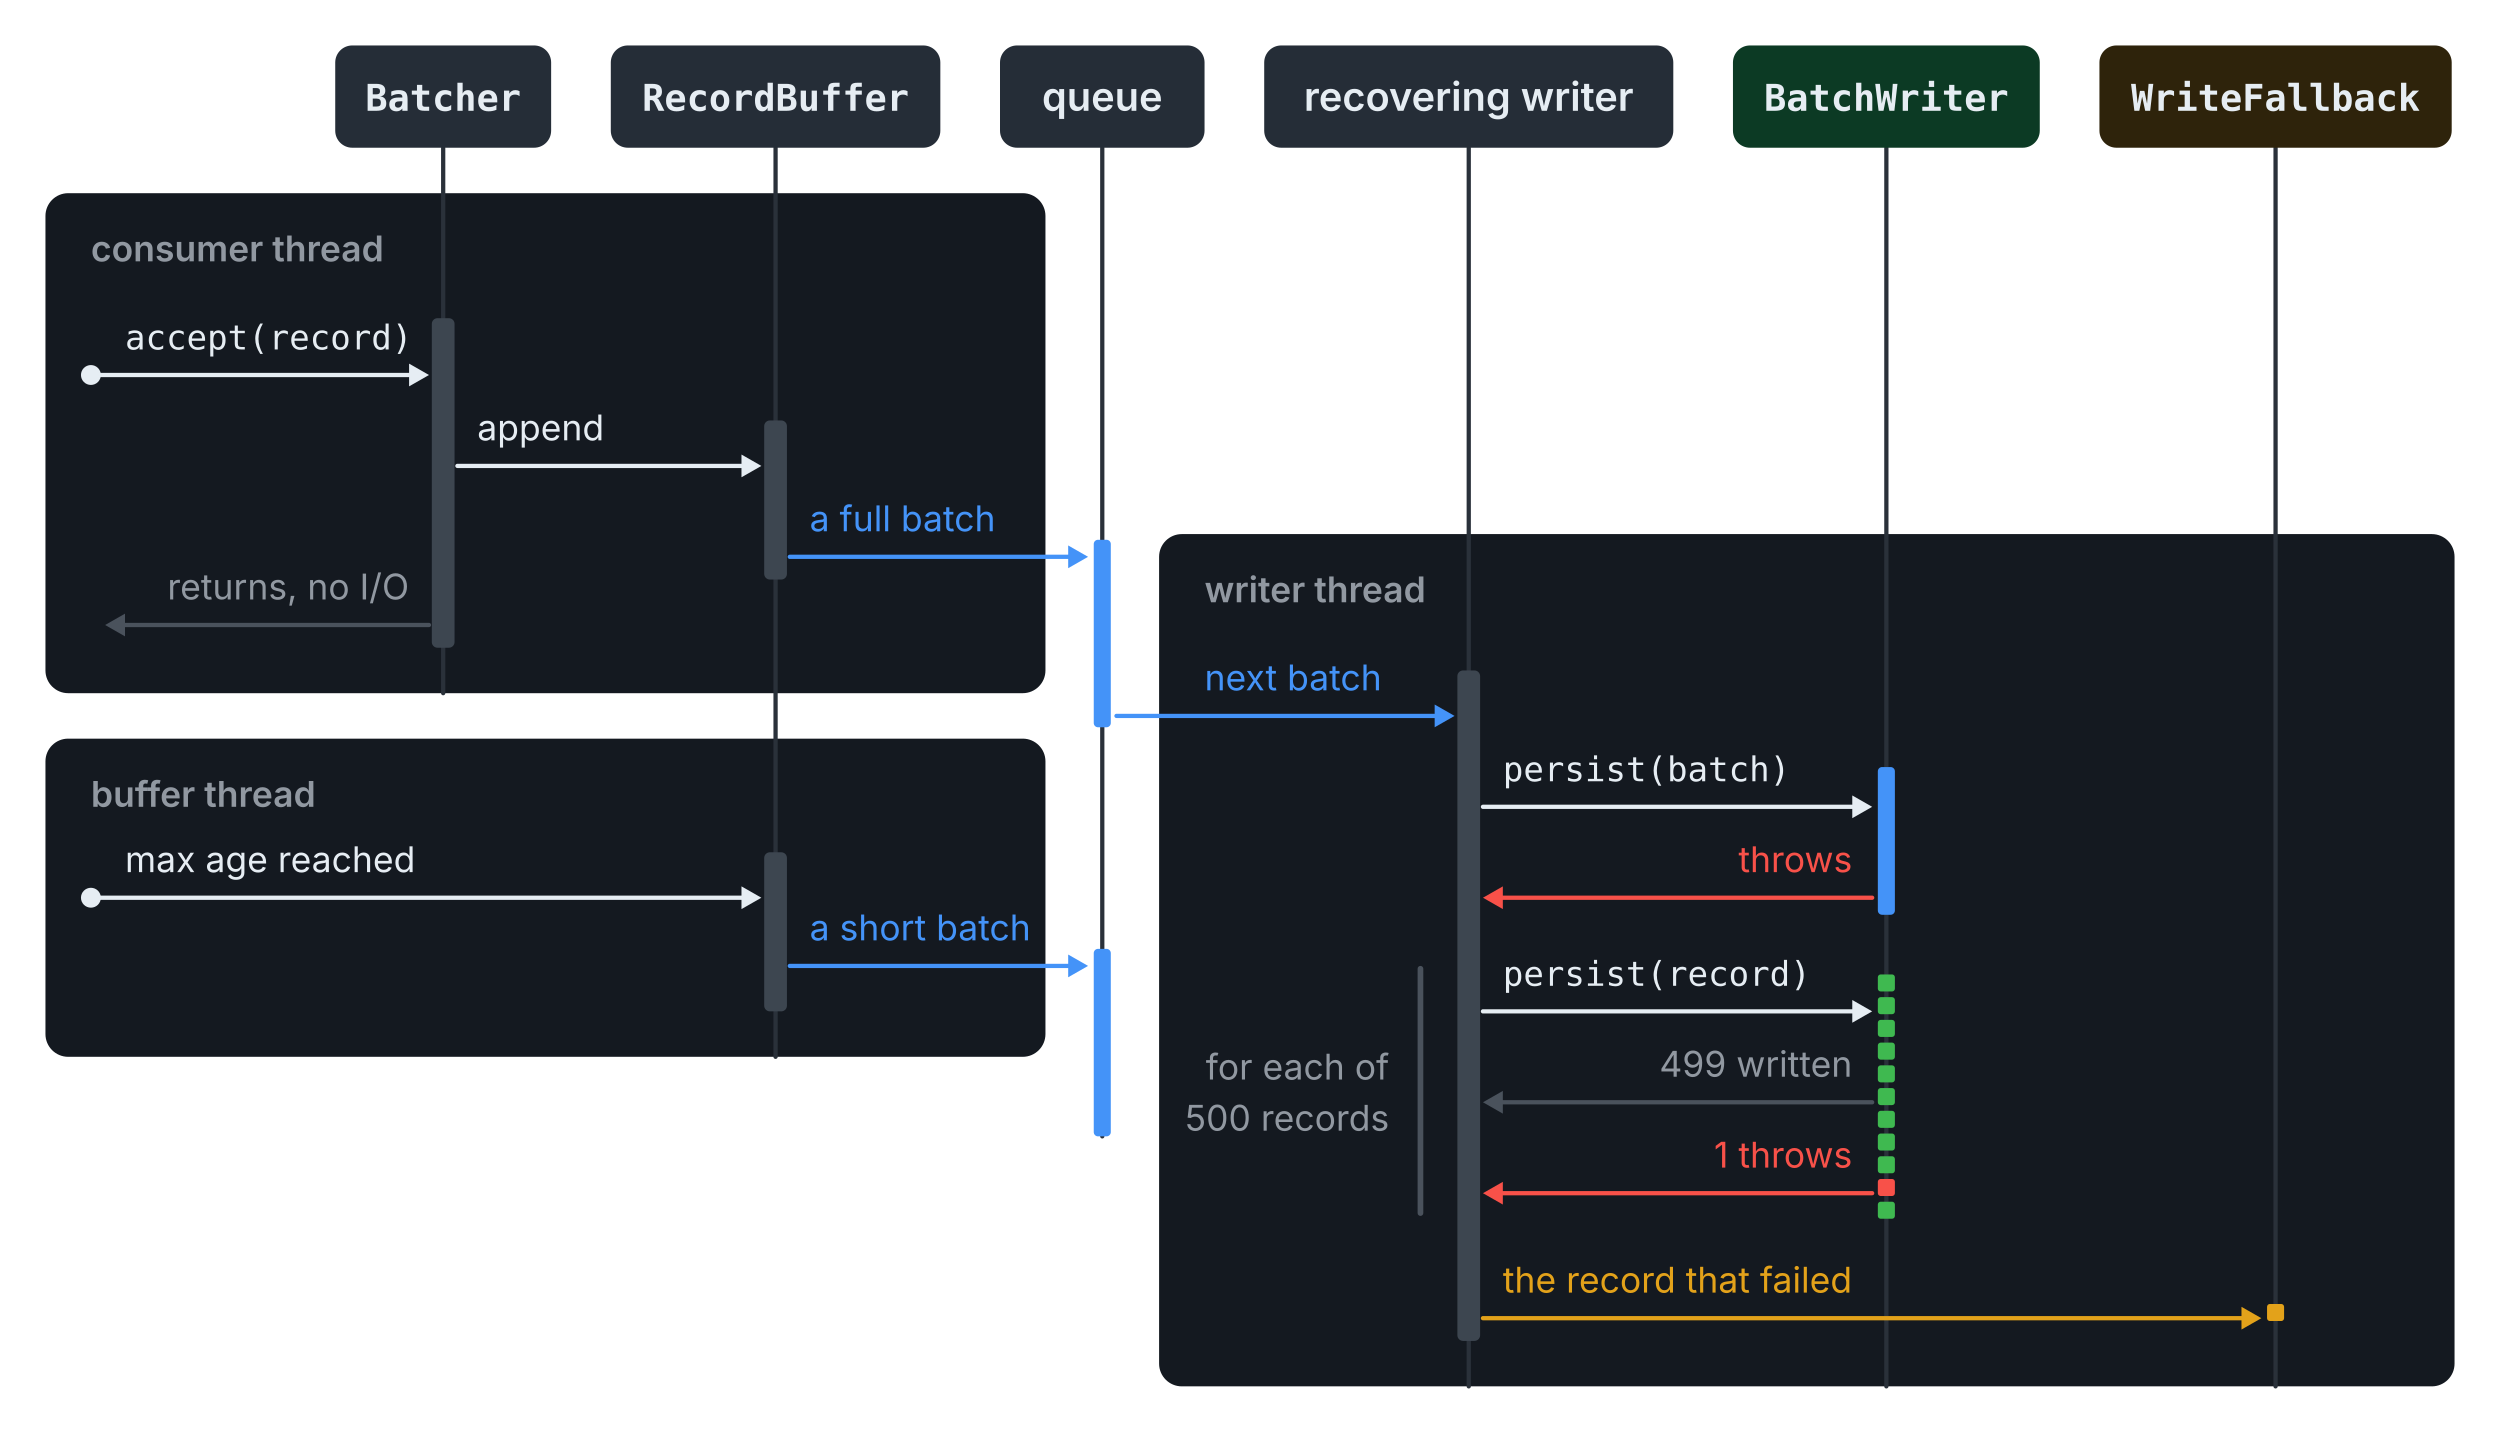
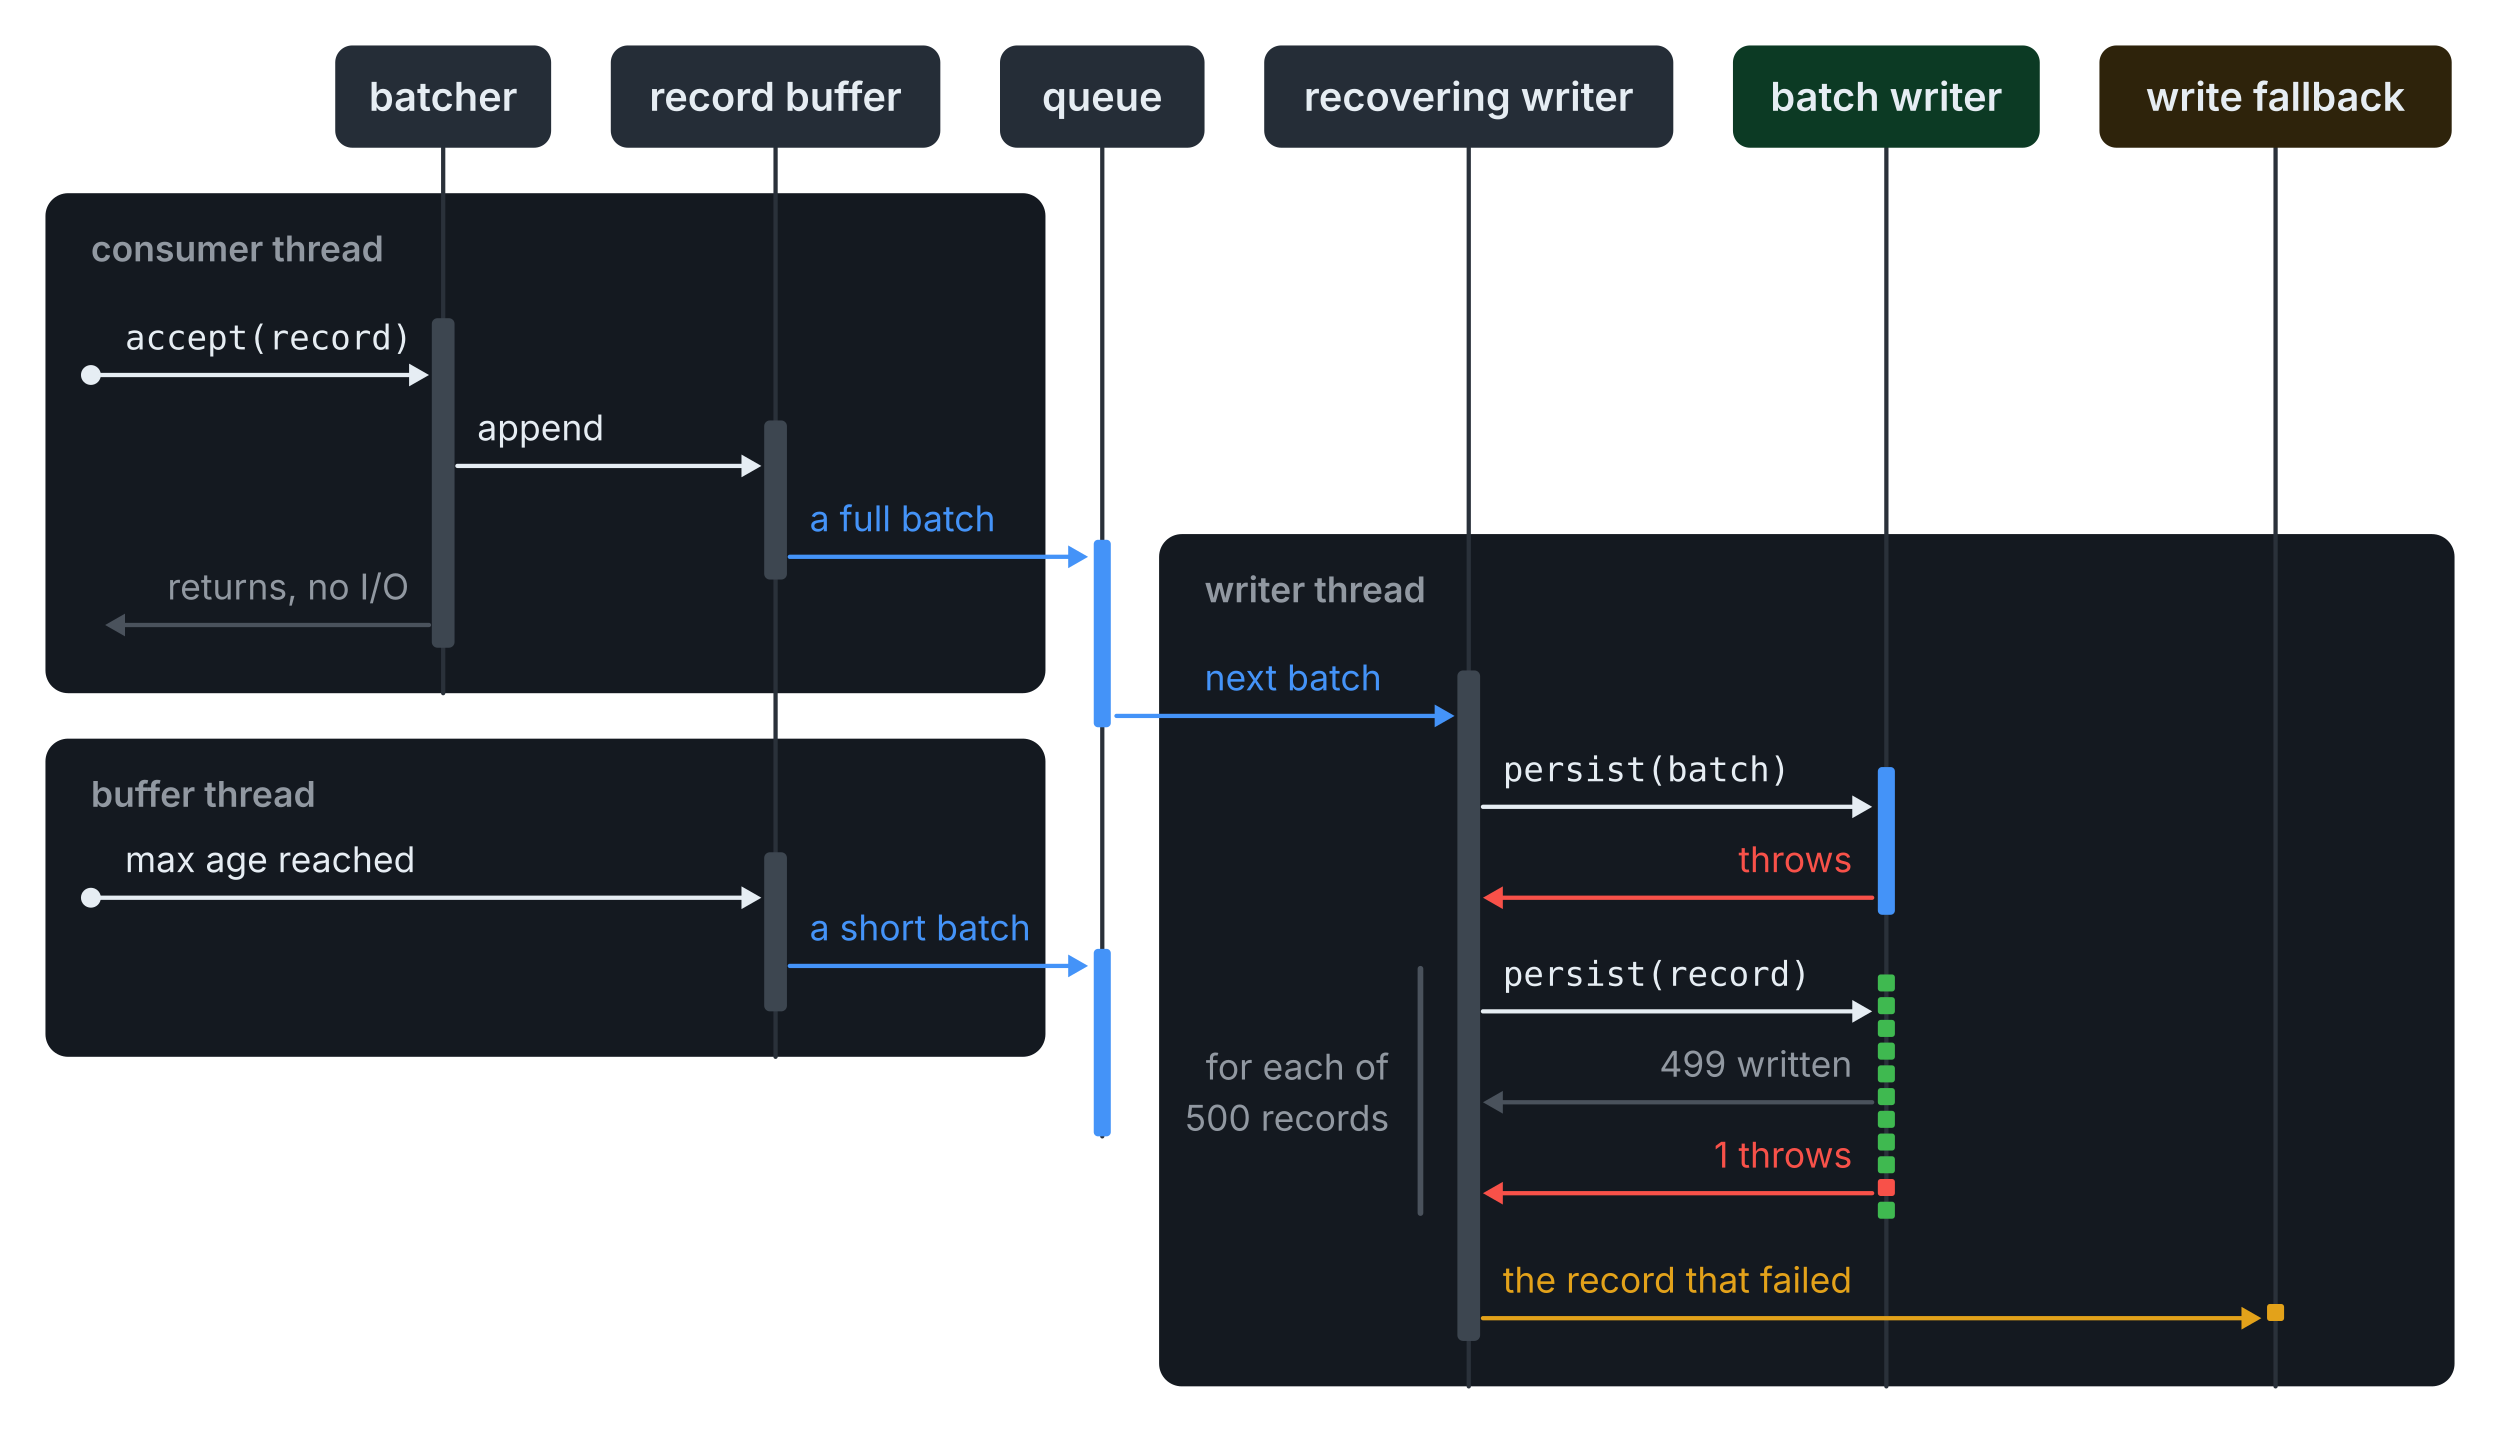
<svg xmlns="http://www.w3.org/2000/svg" viewBox="0 0 880 504" width="880" height="504" role="img">
  <rect x="16.0" y="68.0" width="352.0" height="176.0" rx="8" fill="#141920" />
  <text x="32.0" y="92.0" font-family="-apple-system, BlinkMacSystemFont, 'Segoe UI', Inter, Helvetica, Arial, sans-serif" font-size="12.5" font-weight="600" fill="#9198A1" text-anchor="start">consumer thread</text>
  <rect x="16.0" y="260.0" width="352.0" height="112.0" rx="8" fill="#141920" />
  <text x="32.0" y="284.0" font-family="-apple-system, BlinkMacSystemFont, 'Segoe UI', Inter, Helvetica, Arial, sans-serif" font-size="12.5" font-weight="600" fill="#9198A1" text-anchor="start">buffer thread</text>
  <rect x="408.0" y="188.0" width="456.0" height="300.0" rx="8" fill="#141920" />
  <text x="424.0" y="212.0" font-family="-apple-system, BlinkMacSystemFont, 'Segoe UI', Inter, Helvetica, Arial, sans-serif" font-size="12.5" font-weight="600" fill="#9198A1" text-anchor="start">writer thread</text>
  <path d="M156,52 L156,244" stroke="#2A313A" stroke-width="1.5" fill="none" stroke-linecap="round" stroke-linejoin="round" />
  <path d="M273.0,52 L273.0,372" stroke="#2A313A" stroke-width="1.5" fill="none" stroke-linecap="round" stroke-linejoin="round" />
  <path d="M388.0,52 L388.0,400" stroke="#2A313A" stroke-width="1.5" fill="none" stroke-linecap="round" stroke-linejoin="round" />
  <path d="M517.0,52 L517.0,488" stroke="#2A313A" stroke-width="1.5" fill="none" stroke-linecap="round" stroke-linejoin="round" />
  <path d="M664.0,52 L664.0,488" stroke="#2A313A" stroke-width="1.5" fill="none" stroke-linecap="round" stroke-linejoin="round" />
  <path d="M801.0,52 L801.0,488" stroke="#2A313A" stroke-width="1.5" fill="none" stroke-linecap="round" stroke-linejoin="round" />
  <rect x="118.0" y="16.0" width="76.0" height="36.0" rx="6" fill="#252D37" />
-   <text x="156.0" y="39.0" font-family="ui-monospace, SFMono-Regular, 'SF Mono', Menlo, Consolas, monospace" font-size="13" font-weight="600" fill="#E6EDF3" text-anchor="middle">Batcher</text>
+   <text x="156.0" y="39.0" font-family="-apple-system, BlinkMacSystemFont, 'Segoe UI', Inter, Helvetica, Arial, sans-serif" font-size="14" font-weight="600" fill="#E6EDF3" text-anchor="middle">batcher</text>
  <rect x="215.0" y="16.0" width="116.0" height="36.0" rx="6" fill="#252D37" />
-   <text x="273.0" y="39.0" font-family="ui-monospace, SFMono-Regular, 'SF Mono', Menlo, Consolas, monospace" font-size="13" font-weight="600" fill="#E6EDF3" text-anchor="middle">RecordBuffer</text>
+   <text x="273.0" y="39.0" font-family="-apple-system, BlinkMacSystemFont, 'Segoe UI', Inter, Helvetica, Arial, sans-serif" font-size="14" font-weight="600" fill="#E6EDF3" text-anchor="middle">record buffer</text>
  <rect x="352.0" y="16.0" width="72.0" height="36.0" rx="6" fill="#252D37" />
  <text x="388.0" y="39.0" font-family="-apple-system, BlinkMacSystemFont, 'Segoe UI', Inter, Helvetica, Arial, sans-serif" font-size="14" font-weight="600" fill="#E6EDF3" text-anchor="middle">queue</text>
  <rect x="445.0" y="16.0" width="144.0" height="36.0" rx="6" fill="#252D37" />
  <text x="517.0" y="39.0" font-family="-apple-system, BlinkMacSystemFont, 'Segoe UI', Inter, Helvetica, Arial, sans-serif" font-size="14" font-weight="600" fill="#E6EDF3" text-anchor="middle">recovering writer</text>
  <rect x="610.0" y="16.0" width="108.0" height="36.0" rx="6" fill="#0C3A24" />
-   <text x="664.0" y="39.0" font-family="ui-monospace, SFMono-Regular, 'SF Mono', Menlo, Consolas, monospace" font-size="13" font-weight="600" fill="#E6EDF3" text-anchor="middle">BatchWriter</text>
+   <text x="664.0" y="39.0" font-family="-apple-system, BlinkMacSystemFont, 'Segoe UI', Inter, Helvetica, Arial, sans-serif" font-size="14" font-weight="600" fill="#E6EDF3" text-anchor="middle">batch writer</text>
  <rect x="739.0" y="16.0" width="124.0" height="36.0" rx="6" fill="#2E230B" />
-   <text x="801.0" y="39.0" font-family="ui-monospace, SFMono-Regular, 'SF Mono', Menlo, Consolas, monospace" font-size="13" font-weight="600" fill="#E6EDF3" text-anchor="middle">WriteFallback</text>
+   <text x="801.0" y="39.0" font-family="-apple-system, BlinkMacSystemFont, 'Segoe UI', Inter, Helvetica, Arial, sans-serif" font-size="14" font-weight="600" fill="#E6EDF3" text-anchor="middle">write fallback</text>
  <rect x="152.0" y="112.0" width="8.0" height="116.0" rx="2" fill="#3D4650" />
  <rect x="269.0" y="148.0" width="8.0" height="56.0" rx="2" fill="#3D4650" />
  <rect x="269.0" y="300.0" width="8.0" height="56.0" rx="2" fill="#3D4650" />
  <rect x="513.0" y="236.0" width="8.0" height="236.0" rx="2" fill="#3D4650" />
  <rect x="385.0" y="190.0" width="6.0" height="66.0" rx="1.5" fill="#4493F8" />
  <rect x="385.0" y="334.0" width="6.0" height="66.0" rx="1.5" fill="#4493F8" />
  <rect x="661.0" y="270.0" width="6.0" height="52.0" rx="1.5" fill="#4493F8" />
  <rect x="661.0" y="343.0" width="6.0" height="6.0" rx="1" fill="#3FB950" />
  <rect x="661.0" y="351.0" width="6.0" height="6.0" rx="1" fill="#3FB950" />
  <rect x="661.0" y="359.0" width="6.0" height="6.0" rx="1" fill="#3FB950" />
  <rect x="661.0" y="367.0" width="6.0" height="6.0" rx="1" fill="#3FB950" />
  <rect x="661.0" y="375.0" width="6.0" height="6.0" rx="1" fill="#3FB950" />
  <rect x="661.0" y="383.0" width="6.0" height="6.0" rx="1" fill="#3FB950" />
  <rect x="661.0" y="391.0" width="6.0" height="6.0" rx="1" fill="#3FB950" />
  <rect x="661.0" y="399.0" width="6.0" height="6.0" rx="1" fill="#3FB950" />
  <rect x="661.0" y="407.0" width="6.0" height="6.0" rx="1" fill="#3FB950" />
  <rect x="661.0" y="415.0" width="6.0" height="6.0" rx="1" fill="#F85149" />
  <rect x="661.0" y="423.0" width="6.0" height="6.0" rx="1" fill="#3FB950" />
  <rect x="798.0" y="459.0" width="6.0" height="6.0" rx="1" fill="#E3A21A" />
  <circle cx="32" cy="132" r="3.5" fill="#E6EDF3" />
  <circle cx="32" cy="316" r="3.5" fill="#E6EDF3" />
  <path d="M32,132 L145,132" stroke="#E6EDF3" stroke-width="1.5" fill="none" stroke-linecap="round" stroke-linejoin="round" />
  <path d="M144,128 L151,132 L144,136 Z" fill="#E6EDF3" />
  <text x="44.0" y="123.0" font-family="ui-monospace, SFMono-Regular, 'SF Mono', Menlo, Consolas, monospace" font-size="12" font-weight="400" fill="#E6EDF3" text-anchor="start">accept(record)</text>
  <path d="M161,164 L262.0,164" stroke="#E6EDF3" stroke-width="1.5" fill="none" stroke-linecap="round" stroke-linejoin="round" />
  <path d="M261.0,160 L268.0,164 L261.0,168 Z" fill="#E6EDF3" />
  <text x="168.0" y="155.0" font-family="-apple-system, BlinkMacSystemFont, 'Segoe UI', Inter, Helvetica, Arial, sans-serif" font-size="12.5" font-weight="400" fill="#E6EDF3" text-anchor="start">append</text>
  <path d="M278.0,196 L377.0,196" stroke="#4493F8" stroke-width="1.5" fill="none" stroke-linecap="round" stroke-linejoin="round" />
  <path d="M376.0,192 L383.0,196 L376.0,200 Z" fill="#4493F8" />
  <text x="285.0" y="187.0" font-family="-apple-system, BlinkMacSystemFont, 'Segoe UI', Inter, Helvetica, Arial, sans-serif" font-size="12.5" font-weight="400" fill="#4493F8" text-anchor="start">a full batch</text>
  <path d="M151,220 L43,220" stroke="#4A525C" stroke-width="1.5" fill="none" stroke-linecap="round" stroke-linejoin="round" />
  <path d="M44,216 L37,220 L44,224 Z" fill="#4A525C" />
  <text x="144.0" y="211.0" font-family="-apple-system, BlinkMacSystemFont, 'Segoe UI', Inter, Helvetica, Arial, sans-serif" font-size="12.5" font-weight="400" fill="#9198A1" text-anchor="end">returns, no I/O</text>
  <path d="M32,316 L262.0,316" stroke="#E6EDF3" stroke-width="1.5" fill="none" stroke-linecap="round" stroke-linejoin="round" />
  <path d="M261.0,312 L268.0,316 L261.0,320 Z" fill="#E6EDF3" />
  <text x="44.0" y="307.0" font-family="-apple-system, BlinkMacSystemFont, 'Segoe UI', Inter, Helvetica, Arial, sans-serif" font-size="12.5" font-weight="400" fill="#E6EDF3" text-anchor="start">max age reached</text>
  <path d="M278.0,340 L377.0,340" stroke="#4493F8" stroke-width="1.5" fill="none" stroke-linecap="round" stroke-linejoin="round" />
  <path d="M376.0,336 L383.0,340 L376.0,344 Z" fill="#4493F8" />
  <text x="285.0" y="331.0" font-family="-apple-system, BlinkMacSystemFont, 'Segoe UI', Inter, Helvetica, Arial, sans-serif" font-size="12.5" font-weight="400" fill="#4493F8" text-anchor="start">a short batch</text>
  <path d="M393.0,252 L506.0,252" stroke="#4493F8" stroke-width="1.5" fill="none" stroke-linecap="round" stroke-linejoin="round" />
  <path d="M505.0,248 L512.0,252 L505.0,256 Z" fill="#4493F8" />
  <text x="424.0" y="243.0" font-family="-apple-system, BlinkMacSystemFont, 'Segoe UI', Inter, Helvetica, Arial, sans-serif" font-size="12.5" font-weight="400" fill="#4493F8" text-anchor="start">next batch</text>
  <path d="M522.0,284 L653.0,284" stroke="#E6EDF3" stroke-width="1.5" fill="none" stroke-linecap="round" stroke-linejoin="round" />
  <path d="M652.0,280 L659.0,284 L652.0,288 Z" fill="#E6EDF3" />
  <text x="529.0" y="275.0" font-family="ui-monospace, SFMono-Regular, 'SF Mono', Menlo, Consolas, monospace" font-size="12" font-weight="400" fill="#E6EDF3" text-anchor="start">persist(batch)</text>
  <path d="M659.0,316 L528.0,316" stroke="#F85149" stroke-width="1.5" fill="none" stroke-linecap="round" stroke-linejoin="round" />
  <path d="M529.0,312 L522.0,316 L529.0,320 Z" fill="#F85149" />
  <text x="652.0" y="307.0" font-family="-apple-system, BlinkMacSystemFont, 'Segoe UI', Inter, Helvetica, Arial, sans-serif" font-size="12.5" font-weight="400" fill="#F85149" text-anchor="end">throws</text>
  <rect x="499.0" y="340.0" width="2.0" height="88.0" rx="1" fill="#4A525C" />
  <text x="489.0" y="380.0" font-family="-apple-system, BlinkMacSystemFont, 'Segoe UI', Inter, Helvetica, Arial, sans-serif" font-size="12.5" font-weight="400" fill="#9198A1" text-anchor="end">for each of</text>
  <text x="489.0" y="398.0" font-family="-apple-system, BlinkMacSystemFont, 'Segoe UI', Inter, Helvetica, Arial, sans-serif" font-size="12.5" font-weight="400" fill="#9198A1" text-anchor="end">500 records</text>
  <path d="M522.0,356 L653.0,356" stroke="#E6EDF3" stroke-width="1.5" fill="none" stroke-linecap="round" stroke-linejoin="round" />
  <path d="M652.0,352 L659.0,356 L652.0,360 Z" fill="#E6EDF3" />
  <text x="529.0" y="347.0" font-family="ui-monospace, SFMono-Regular, 'SF Mono', Menlo, Consolas, monospace" font-size="12" font-weight="400" fill="#E6EDF3" text-anchor="start">persist(record)</text>
  <path d="M659.0,388 L528.0,388" stroke="#4A525C" stroke-width="1.5" fill="none" stroke-linecap="round" stroke-linejoin="round" />
  <path d="M529.0,384 L522.0,388 L529.0,392 Z" fill="#4A525C" />
  <text x="652.0" y="379.0" font-family="-apple-system, BlinkMacSystemFont, 'Segoe UI', Inter, Helvetica, Arial, sans-serif" font-size="12.5" font-weight="400" fill="#9198A1" text-anchor="end">499 written</text>
  <path d="M659.0,420 L528.0,420" stroke="#F85149" stroke-width="1.5" fill="none" stroke-linecap="round" stroke-linejoin="round" />
  <path d="M529.0,416 L522.0,420 L529.0,424 Z" fill="#F85149" />
  <text x="652.0" y="411.0" font-family="-apple-system, BlinkMacSystemFont, 'Segoe UI', Inter, Helvetica, Arial, sans-serif" font-size="12.5" font-weight="400" fill="#F85149" text-anchor="end">1 throws</text>
  <path d="M522.0,464 L790.0,464" stroke="#E3A21A" stroke-width="1.5" fill="none" stroke-linecap="round" stroke-linejoin="round" />
  <path d="M789.0,460 L796.0,464 L789.0,468 Z" fill="#E3A21A" />
  <text x="529.0" y="455.0" font-family="-apple-system, BlinkMacSystemFont, 'Segoe UI', Inter, Helvetica, Arial, sans-serif" font-size="12.5" font-weight="400" fill="#E3A21A" text-anchor="start">the record that failed</text>
</svg>
